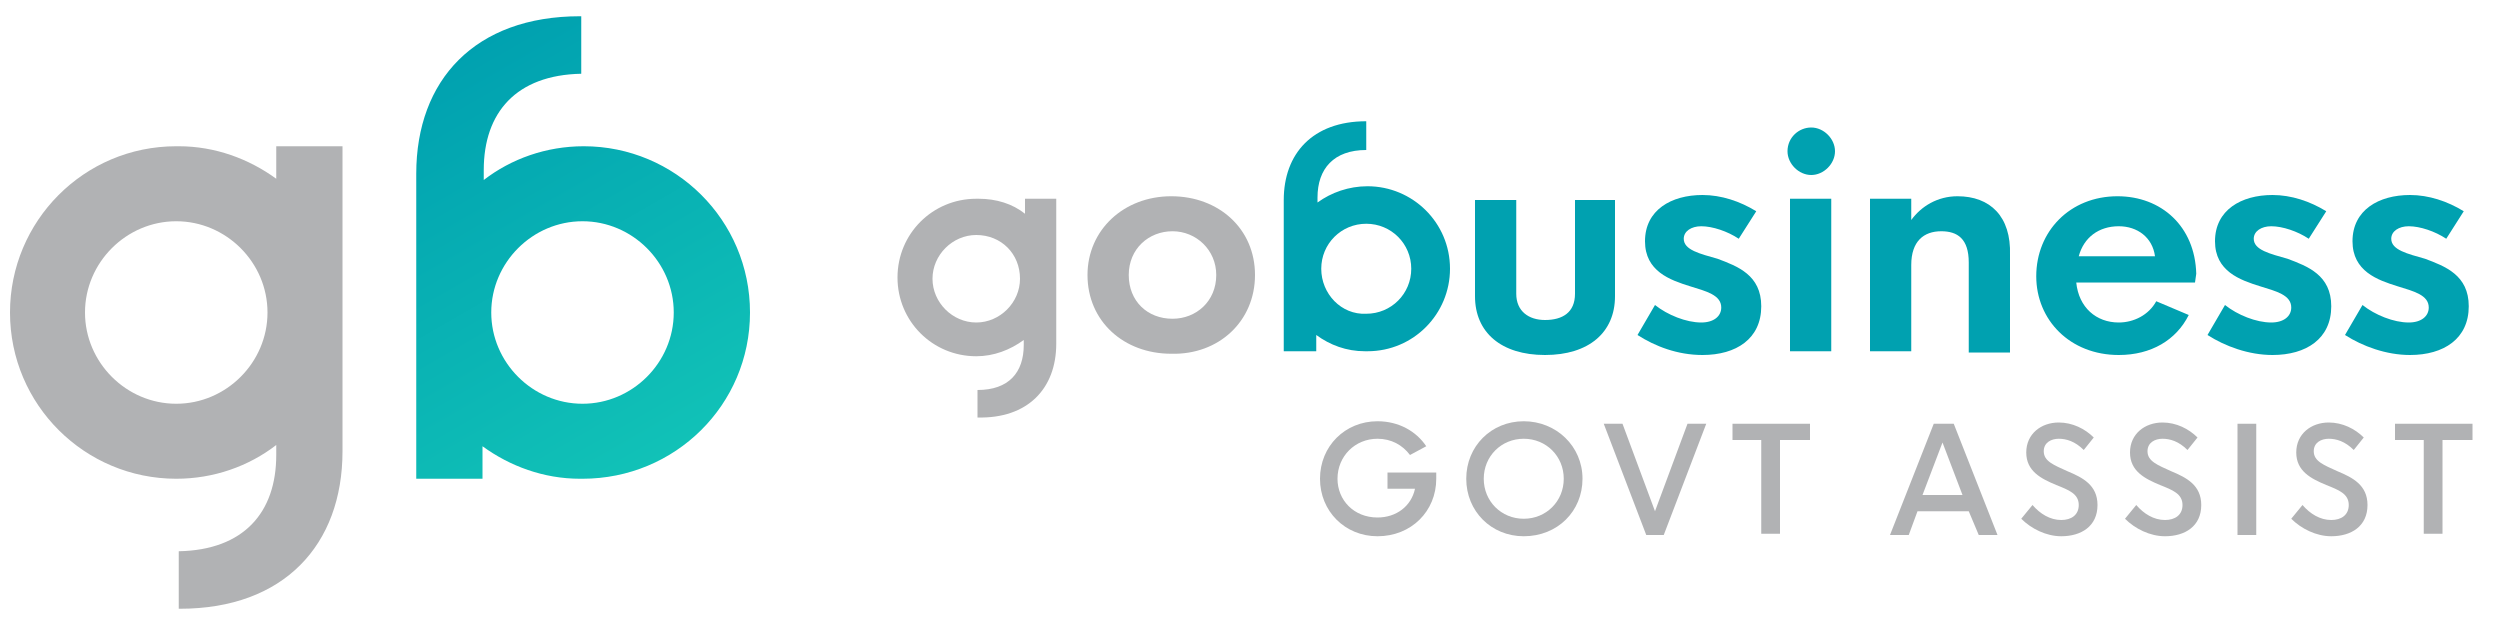
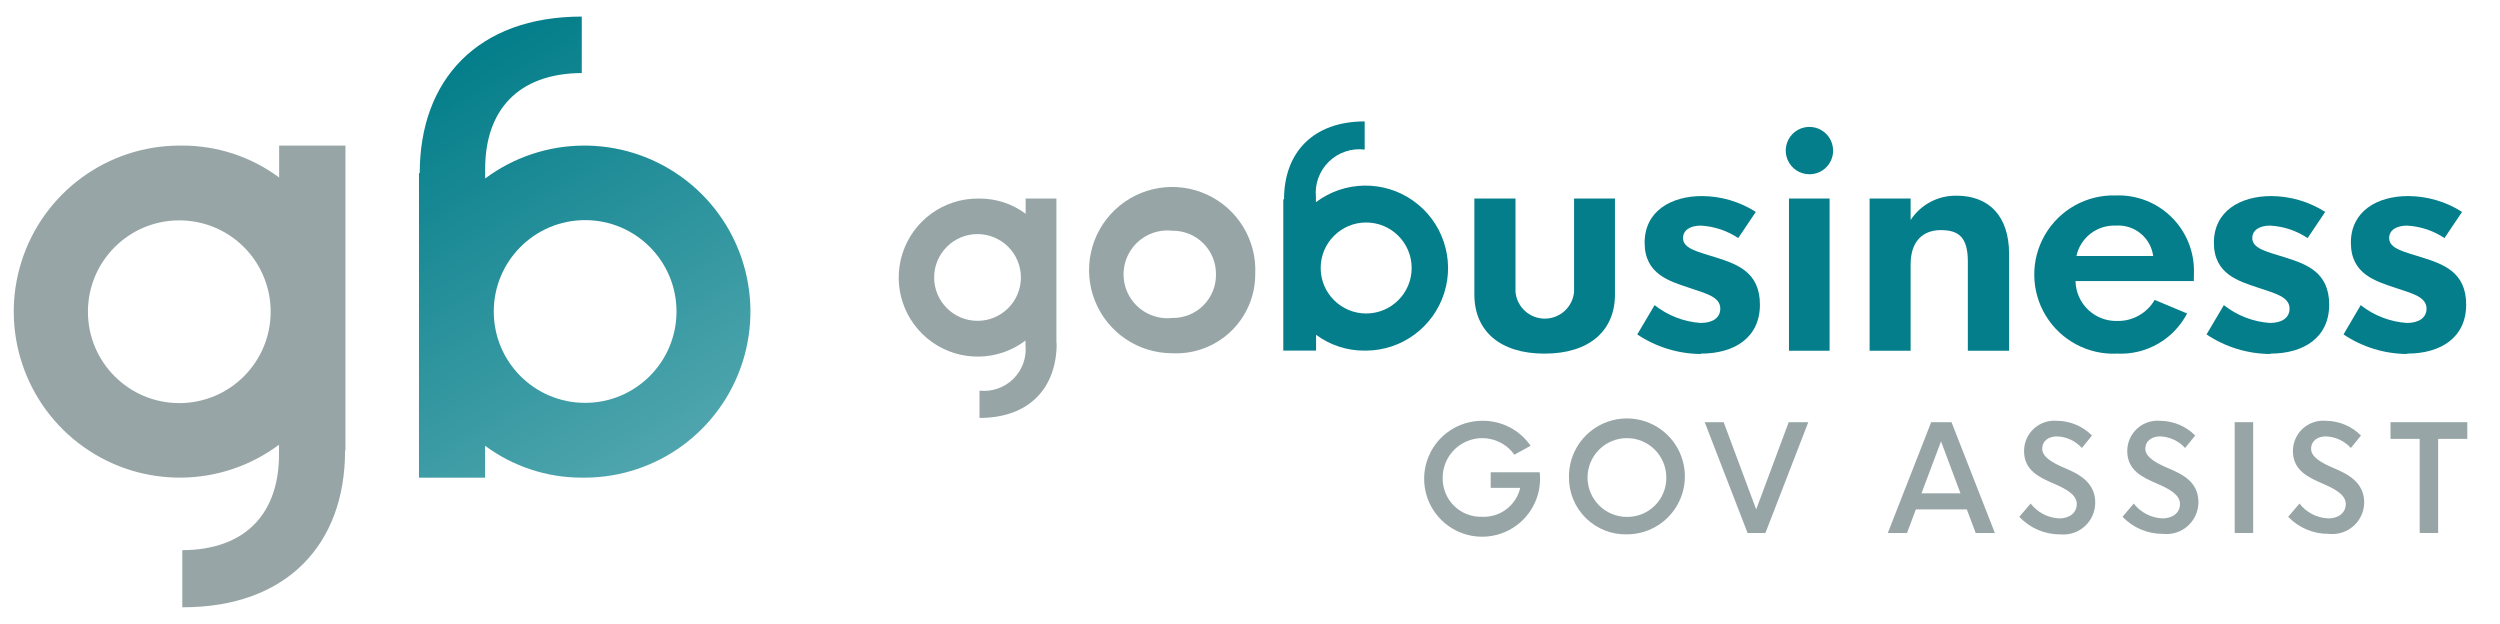
- <svg xmlns="http://www.w3.org/2000/svg" version="1.1" id="Layer_1" x="0px" y="0px" width="200px" height="50px" viewBox="0 0 200 50" style="enable-background:new 0 0 200 50;" xml:space="preserve">
-   <style type="text/css">
- 	.st0{fill:url(#SVGID_1_);}
- 	.st1{fill:#B1B2B4;}
- 	.st2{fill:#00A1B0;}
- </style>
-   <linearGradient id="SVGID_1_" gradientUnits="userSpaceOnUse" x1="33.134" y1="6.455" x2="51.203" y2="37.752">
-     <stop offset="0" style="stop-color:#00A1B0" />
-     <stop offset="1" style="stop-color:#11C2B7" />
-   </linearGradient>
-   <path class="st0" d="M39.3,25c0-4,3.3-7.3,7.3-7.3c4,0,7.3,3.3,7.3,7.3c0,4-3.3,7.3-7.3,7.3C42.6,32.3,39.3,29,39.3,25 M33.3,13.9  v24.4h5.3v-2.6c2.2,1.6,4.9,2.6,7.8,2.6c0,0,0.1,0,0.1,0c0,0,0.1,0,0.1,0C54,38.3,60,32.4,60,25c0-7.4-6-13.3-13.3-13.3  c-3,0-5.8,1-8,2.7v-0.8c0-4.6,2.6-7.6,7.8-7.7V1.3c0,0,0,0-0.1,0C38,1.3,33.3,6.4,33.3,13.9" />
-   <path class="st1" d="M21.4,25c0,4-3.3,7.3-7.3,7.3c-4,0-7.3-3.3-7.3-7.3c0-4,3.3-7.3,7.3-7.3C18.1,17.7,21.4,21,21.4,25 M27.4,36.1  V11.7h-5.3v2.6c-2.2-1.6-4.9-2.6-7.8-2.6c0,0-0.1,0-0.1,0c0,0-0.1,0-0.1,0c-7.4,0-13.3,6-13.3,13.3c0,7.4,6,13.3,13.3,13.3  c3,0,5.8-1,8-2.7v0.8c0,4.6-2.6,7.6-7.8,7.7v4.6c0,0,0,0,0.1,0C22.7,48.7,27.4,43.6,27.4,36.1" />
-   <path class="st1" d="M97.3,22c0,2.1-1.6,3.5-3.5,3.5c-2,0-3.5-1.4-3.5-3.5c0-2.1,1.6-3.5,3.5-3.5C95.7,18.5,97.3,20,97.3,22   M100.4,22c0-3.7-2.9-6.3-6.7-6.3c-3.8,0-6.7,2.7-6.7,6.3c0,3.7,2.9,6.3,6.7,6.3C97.5,28.4,100.4,25.7,100.4,22" />
-   <path class="st2" d="M123.6,28.4c3.5,0,5.6-1.8,5.6-4.7v-7.7H126v7.5c0,1.5-1,2.1-2.4,2.1c-1.3,0-2.3-0.7-2.3-2.1v-7.5H118v7.7  C118,26.6,120.1,28.4,123.6,28.4" />
-   <path class="st2" d="M136.2,28.4c2.7,0,4.7-1.3,4.7-3.9c0-2.5-1.9-3.2-3.5-3.8c-1.4-0.4-2.7-0.7-2.7-1.6c0-0.6,0.6-1,1.4-1  c0.9,0,2.1,0.4,3,1l1.4-2.2c-1.3-0.8-2.8-1.3-4.3-1.3c-2.5,0-4.6,1.2-4.6,3.7c0,2.4,2,3.1,3.6,3.6c1.3,0.4,2.5,0.7,2.5,1.7  c0,0.7-0.6,1.2-1.6,1.2c-1.2,0-2.7-0.6-3.7-1.4l-1.4,2.4C132.4,27.7,134.2,28.4,136.2,28.4" />
-   <path class="st2" d="M146.5,15.9h-3.3v12.2h3.3V15.9z M146.8,12.1c0-1-0.9-1.9-1.9-1.9c-1,0-1.9,0.8-1.9,1.9c0,1,0.9,1.9,1.9,1.9  C145.9,14,146.8,13.1,146.8,12.1" />
-   <path class="st2" d="M156.6,15.7c-1.6,0-2.9,0.8-3.7,1.9v-1.7h-3.3v12.2h3.3v-6.9c0-1.9,1-2.7,2.4-2.7c1.3,0,2.2,0.6,2.2,2.5v7.2  h3.3v-7.8C160.9,17.3,159.2,15.7,156.6,15.7" />
-   <path class="st2" d="M172.4,20.5h-6.1c0.4-1.5,1.6-2.4,3.2-2.4C171,18.1,172.2,19,172.4,20.5 M175.7,21.9c-0.1-3.8-2.8-6.2-6.3-6.2  c-3.8,0-6.5,2.8-6.5,6.4c0,3.5,2.7,6.3,6.6,6.3c2.6,0,4.6-1.2,5.6-3.2l-2.6-1.1c-0.6,1.1-1.8,1.7-3,1.7c-1.8,0-3.2-1.2-3.4-3.2h9.5  L175.7,21.9z" />
-   <path class="st2" d="M181.8,28.4c2.7,0,4.7-1.3,4.7-3.9c0-2.5-1.9-3.2-3.5-3.8c-1.4-0.4-2.7-0.7-2.7-1.6c0-0.6,0.6-1,1.4-1  c0.9,0,2.1,0.4,3,1l1.4-2.2c-1.3-0.8-2.8-1.3-4.3-1.3c-2.5,0-4.6,1.2-4.6,3.7c0,2.4,2,3.1,3.6,3.6c1.3,0.4,2.5,0.7,2.5,1.7  c0,0.7-0.6,1.2-1.6,1.2c-1.2,0-2.7-0.6-3.7-1.4l-1.4,2.4C178,27.7,179.9,28.4,181.8,28.4" />
-   <path class="st2" d="M192.8,28.4c2.7,0,4.7-1.3,4.7-3.9c0-2.5-1.9-3.2-3.5-3.8c-1.4-0.4-2.7-0.7-2.7-1.6c0-0.6,0.6-1,1.4-1  c0.9,0,2.1,0.4,3,1l1.4-2.2c-1.3-0.8-2.8-1.3-4.3-1.3c-2.5,0-4.6,1.2-4.6,3.7c0,2.4,2,3.1,3.6,3.6c1.3,0.4,2.5,0.7,2.5,1.7  c0,0.7-0.6,1.2-1.6,1.2c-1.2,0-2.7-0.6-3.7-1.4l-1.4,2.4C189,27.7,190.9,28.4,192.8,28.4" />
-   <path class="st1" d="M81.6,22.3c0,1.9-1.6,3.5-3.5,3.5c-1.9,0-3.5-1.6-3.5-3.5c0-1.9,1.6-3.5,3.5-3.5C80.1,18.8,81.6,20.3,81.6,22.3   M84.5,27.5V15.9h-2.5v1.2c-1-0.8-2.3-1.2-3.7-1.2c0,0,0,0-0.1,0c0,0,0,0-0.1,0c-3.5,0-6.3,2.8-6.3,6.3c0,3.5,2.8,6.3,6.3,6.3  c1.4,0,2.7-0.5,3.8-1.3v0.4c0,2.2-1.2,3.6-3.7,3.6v2.2c0,0,0,0,0,0C82.2,33.5,84.5,31.1,84.5,27.5" />
-   <path class="st2" d="M105.7,21.5c0-2,1.6-3.6,3.6-3.6c2,0,3.6,1.6,3.6,3.6c0,2-1.6,3.6-3.6,3.6C107.3,25.2,105.7,23.5,105.7,21.5   M102.7,16v12.1h2.6v-1.3c1.1,0.8,2.4,1.3,3.9,1.3c0,0,0,0,0.1,0c0,0,0,0,0.1,0c3.7,0,6.6-3,6.6-6.6c0-3.7-3-6.6-6.6-6.6  c-1.5,0-2.9,0.5-4,1.3v-0.4c0-2.3,1.3-3.8,3.9-3.8V9.7c0,0,0,0,0,0C105,9.7,102.7,12.3,102.7,16" />
-   <g>
-     <g>
-       <g>
-         <g>
-           <g>
-             <path class="st1" d="M114.9,38.3c0,2.6-2,4.6-4.7,4.6c-2.6,0-4.6-2-4.6-4.6s2-4.6,4.6-4.6c1.7,0,3.1,0.8,3.9,2l-1.3,0.7       c-0.6-0.8-1.5-1.3-2.6-1.3c-1.8,0-3.2,1.4-3.2,3.2c0,1.7,1.3,3.1,3.2,3.1c1.5,0,2.7-0.9,3-2.3H111v-1.3h3.9       C114.9,38,114.9,38.2,114.9,38.3z" />
-             <path class="st1" d="M117.3,38.3c0-2.6,2-4.6,4.6-4.6c2.6,0,4.7,2,4.7,4.6s-2,4.6-4.7,4.6C119.3,42.9,117.3,40.9,117.3,38.3z        M125.1,38.3c0-1.8-1.4-3.2-3.2-3.2c-1.8,0-3.2,1.4-3.2,3.2s1.4,3.2,3.2,3.2C123.7,41.5,125.1,40.1,125.1,38.3z" />
-             <path class="st1" d="M136.5,33.9l-3.4,8.9h-1.4l-3.4-8.9h1.5l2.6,7l2.6-7H136.5z" />
-             <path class="st1" d="M144.7,35.2h-2.3v7.5h-1.5v-7.5h-2.3v-1.3h6.2V35.2z" />
-             <path class="st1" d="M157.5,40.9h-4.1l-0.7,1.9h-1.5l3.5-8.9h1.6l3.5,8.9h-1.5L157.5,40.9z M157,39.6l-1.6-4.2l-1.6,4.2H157z" />
-             <path class="st1" d="M161.7,41.5l0.9-1.1c0.6,0.7,1.4,1.2,2.3,1.2c0.8,0,1.4-0.4,1.4-1.2c0-0.9-0.8-1.2-1.8-1.6       c-1.2-0.5-2.4-1.1-2.4-2.6c0-1.5,1.2-2.4,2.6-2.4c1.1,0,2.1,0.5,2.8,1.2l-0.8,1c-0.7-0.7-1.4-0.9-2-0.9c-0.6,0-1.2,0.3-1.2,1       c0,0.8,0.8,1.1,1.9,1.6c1.2,0.5,2.4,1.1,2.4,2.7c0,1.7-1.3,2.5-2.9,2.5C163.7,42.9,162.5,42.3,161.7,41.5z" />
-             <path class="st1" d="M170,41.5l0.9-1.1c0.6,0.7,1.4,1.2,2.3,1.2c0.8,0,1.4-0.4,1.4-1.2c0-0.9-0.8-1.2-1.8-1.6       c-1.2-0.5-2.4-1.1-2.4-2.6c0-1.5,1.2-2.4,2.6-2.4c1.1,0,2.1,0.5,2.8,1.2l-0.8,1c-0.7-0.7-1.4-0.9-2-0.9c-0.6,0-1.2,0.3-1.2,1       c0,0.8,0.8,1.1,1.9,1.6c1.2,0.5,2.4,1.1,2.4,2.7c0,1.7-1.3,2.5-2.9,2.5C172,42.9,170.8,42.3,170,41.5z" />
-             <path class="st1" d="M179,33.9h1.5v8.9H179V33.9z" />
-             <path class="st1" d="M183.3,41.5l0.9-1.1c0.6,0.7,1.4,1.2,2.3,1.2c0.8,0,1.4-0.4,1.4-1.2c0-0.9-0.8-1.2-1.8-1.6       c-1.2-0.5-2.4-1.1-2.4-2.6c0-1.5,1.2-2.4,2.6-2.4c1.1,0,2.1,0.5,2.8,1.2l-0.8,1c-0.7-0.7-1.4-0.9-2-0.9c-0.6,0-1.2,0.3-1.2,1       c0,0.8,0.8,1.1,1.9,1.6c1.2,0.5,2.4,1.1,2.4,2.7c0,1.7-1.3,2.5-2.9,2.5C185.3,42.9,184.1,42.3,183.3,41.5z" />
-             <path class="st1" d="M197.7,35.2h-2.3v7.5h-1.5v-7.5h-2.3v-1.3h6.2V35.2z" />
-           </g>
-         </g>
-       </g>
-     </g>
-   </g>
+ <svg xmlns="http://www.w3.org/2000/svg" width="7.06cm" height="1.76cm" viewBox="0 0 200 50">
+   <defs>
+     <linearGradient id="a" x1="33.13" y1="6.46" x2="51.2" y2="37.75" gradientUnits="userSpaceOnUse">
+       <stop offset="0" stop-color="#037e8a" />
+       <stop offset="1" stop-color="#4fa5ad" />
+     </linearGradient>
+   </defs>
+   <path d="M39.33,25a7.33,7.33,0,1,1,7.32,7.32A7.32,7.32,0,0,1,39.33,25m-6-11.11V38.32h5.3V35.76a13,13,0,0,0,7.76,2.56h.25a13.32,13.32,0,1,0-8-24v-.78c0-4.62,2.57-7.65,7.75-7.68V1.33h0c-8.34,0-13,5.06-13,12.56" fill="url(#a)" />
+   <path d="M21.43,25a7.33,7.33,0,1,1-7.33-7.32A7.32,7.32,0,0,1,21.43,25m6,11.11V11.68H22.11v2.56a13,13,0,0,0-7.76-2.56H14.1a13.32,13.32,0,1,0,8,24v.78c0,4.62-2.57,7.65-7.76,7.68v4.58h.06c8.34,0,13-5.06,13-12.56" fill="#97a5a6" />
+   <path d="M97.27,22a3.45,3.45,0,0,1-3.52,3.51,3.52,3.52,0,1,1,0-7A3.46,3.46,0,0,1,97.27,22m3.15,0a6.67,6.67,0,1,0-6.66,6.34A6.34,6.34,0,0,0,100.42,22" fill="#97a5a6" />
+   <path d="M123.64,28.37c3.54,0,5.64-1.8,5.64-4.74v-7.7H126v7.49a2.36,2.36,0,0,1-4.7,0V15.93H118v7.7c0,2.94,2.08,4.74,5.61,4.74" fill="#037e8a" />
+   <path d="M136.17,28.37c2.72,0,4.74-1.3,4.74-3.93s-1.86-3.25-3.51-3.78c-1.41-.45-2.66-.69-2.66-1.56,0-.64.58-1,1.43-1a6,6,0,0,1,3,1L140.58,17a8.1,8.1,0,0,0-4.32-1.27c-2.47,0-4.6,1.2-4.6,3.74s2,3.09,3.61,3.63c1.33.45,2.46.72,2.46,1.66,0,.75-.63,1.15-1.58,1.15a6.71,6.71,0,0,1-3.69-1.43l-1.39,2.35a9.28,9.28,0,0,0,5.1,1.57" fill="#037e8a" />
+   <path d="M146.5,15.93h-3.26V28.14h3.26Zm.28-3.85a1.9,1.9,0,1,0-1.89,1.9,1.89,1.89,0,0,0,1.89-1.9" fill="#037e8a" />
+   <path d="M156.64,15.7A4.31,4.31,0,0,0,153,17.65V15.93h-3.29V28.14H153V21.2c0-1.86,1-2.74,2.42-2.74s2.17.56,2.17,2.51v7.17h3.31V20.38c0-3.05-1.61-4.68-4.22-4.68" fill="#037e8a" />
+   <path d="M172.43,20.54H166.3a3.1,3.1,0,0,1,3.16-2.44,2.82,2.82,0,0,1,3,2.44m3.27,1.36a6.05,6.05,0,0,0-6.27-6.22,6.35,6.35,0,1,0,.11,12.69,6,6,0,0,0,5.61-3.22l-2.6-1.09a3.39,3.39,0,0,1-3,1.69,3.26,3.26,0,0,1-3.35-3.2h9.49Z" fill="#037e8a" />
+   <path d="M181.85,28.37c2.71,0,4.73-1.3,4.73-3.93s-1.86-3.25-3.51-3.78c-1.41-.45-2.66-.69-2.66-1.56,0-.64.58-1,1.44-1a6,6,0,0,1,3,1L186.26,17a8.16,8.16,0,0,0-4.33-1.27c-2.47,0-4.6,1.2-4.6,3.74s2,3.09,3.61,3.63c1.33.45,2.46.72,2.46,1.66,0,.75-.63,1.15-1.58,1.15a6.71,6.71,0,0,1-3.69-1.43l-1.39,2.35a9.29,9.29,0,0,0,5.11,1.57" fill="#037e8a" />
+   <path d="M192.83,28.37c2.72,0,4.74-1.3,4.74-3.93s-1.86-3.25-3.52-3.78c-1.4-.45-2.66-.69-2.66-1.56,0-.64.59-1,1.44-1a6,6,0,0,1,3,1L197.24,17a8.1,8.1,0,0,0-4.33-1.27c-2.46,0-4.59,1.2-4.59,3.74s2,3.09,3.6,3.63c1.34.45,2.47.72,2.47,1.66,0,.75-.64,1.15-1.58,1.15a6.71,6.71,0,0,1-3.7-1.43l-1.38,2.35a9.25,9.25,0,0,0,5.1,1.57" fill="#037e8a" />
+   <path d="M81.62,22.27a3.48,3.48,0,1,1-3.48-3.49,3.48,3.48,0,0,1,3.48,3.49m2.85,5.28V15.93H82v1.22a6.14,6.14,0,0,0-3.69-1.22h-.12a6.34,6.34,0,1,0,3.8,11.39v.38a3.34,3.34,0,0,1-3.69,3.64v2.19h0c4,0,6.19-2.41,6.19-6" fill="#97a5a6" />
+   <path d="M105.67,21.51a3.65,3.65,0,1,1,3.65,3.64,3.65,3.65,0,0,1-3.65-3.64m-3-5.52V28.13h2.63V26.86a6.47,6.47,0,0,0,3.86,1.27h.13a6.62,6.62,0,1,0-4-11.91v-.39A3.5,3.5,0,0,1,109.2,12V9.74h0c-4.15,0-6.47,2.51-6.47,6.25" fill="#037e8a" />
+   <path d="M123.27,38.3a4.65,4.65,0,1,1-4.65-4.54,4.63,4.63,0,0,1,3.89,2l-1.3.72a3.17,3.17,0,0,0-5.75,1.85,3.06,3.06,0,0,0,3.17,3.13,3,3,0,0,0,3.05-2.32h-2.37V37.89h3.93C123.25,38,123.27,38.15,123.27,38.3Z" fill="#97a5a6" />
+   <path d="M125.59,38.31a4.65,4.65,0,1,1,4.65,4.56A4.54,4.54,0,0,1,125.59,38.31Zm7.81,0a3.16,3.16,0,1,0-3.16,3.16A3.12,3.12,0,0,0,133.4,38.31Z" fill="#97a5a6" />
+   <path d="M144.79,33.87l-3.44,8.89h-1.43l-3.44-8.89H138l2.61,7,2.61-7Z" fill="#97a5a6" />
+   <path d="M157.51,40.87h-4.09l-.71,1.89h-1.54l3.48-8.89h1.63l3.48,8.89h-1.54ZM157,39.58l-1.56-4.17-1.57,4.17Z" fill="#97a5a6" />
+   <path d="M161.72,41.46l.91-1.06a3.07,3.07,0,0,0,2.3,1.19c.8,0,1.4-.43,1.4-1.16s-.84-1.2-1.84-1.63c-1.19-.51-2.39-1.07-2.39-2.62a2.43,2.43,0,0,1,2.65-2.42,4,4,0,0,1,2.8,1.18l-.81,1a2.82,2.82,0,0,0-2-.93c-.65,0-1.18.34-1.18,1s.83,1.13,1.85,1.56,2.4,1.1,2.4,2.74A2.55,2.55,0,0,1,165,42.87,4.44,4.44,0,0,1,161.72,41.46Z" fill="#97a5a6" />
+   <path d="M170,41.46l.9-1.06a3.09,3.09,0,0,0,2.31,1.19c.8,0,1.4-.43,1.4-1.16s-.84-1.2-1.84-1.63c-1.19-.51-2.39-1.07-2.39-2.62a2.43,2.43,0,0,1,2.65-2.42,4,4,0,0,1,2.8,1.18l-.81,1a2.84,2.84,0,0,0-2-.93c-.65,0-1.19.34-1.19,1s.84,1.13,1.85,1.56c1.16.49,2.41,1.1,2.41,2.74a2.56,2.56,0,0,1-2.85,2.52A4.44,4.44,0,0,1,170,41.46Z" fill="#97a5a6" />
+   <path d="M179,33.87h1.48v8.89H179Z" fill="#97a5a6" />
+   <path d="M183.29,41.46l.91-1.06a3.07,3.07,0,0,0,2.31,1.19c.8,0,1.4-.43,1.4-1.16s-.85-1.2-1.85-1.63c-1.18-.51-2.39-1.07-2.39-2.62a2.43,2.43,0,0,1,2.65-2.42,4,4,0,0,1,2.81,1.18l-.81,1a2.85,2.85,0,0,0-2-.93c-.65,0-1.19.34-1.19,1s.83,1.13,1.85,1.56,2.41,1.1,2.41,2.74a2.56,2.56,0,0,1-2.86,2.52A4.44,4.44,0,0,1,183.29,41.46Z" fill="#97a5a6" />
+   <path d="M197.66,35.21h-2.34v7.55h-1.48V35.21H191.5V33.87h6.16Z" fill="#97a5a6" />
</svg>
